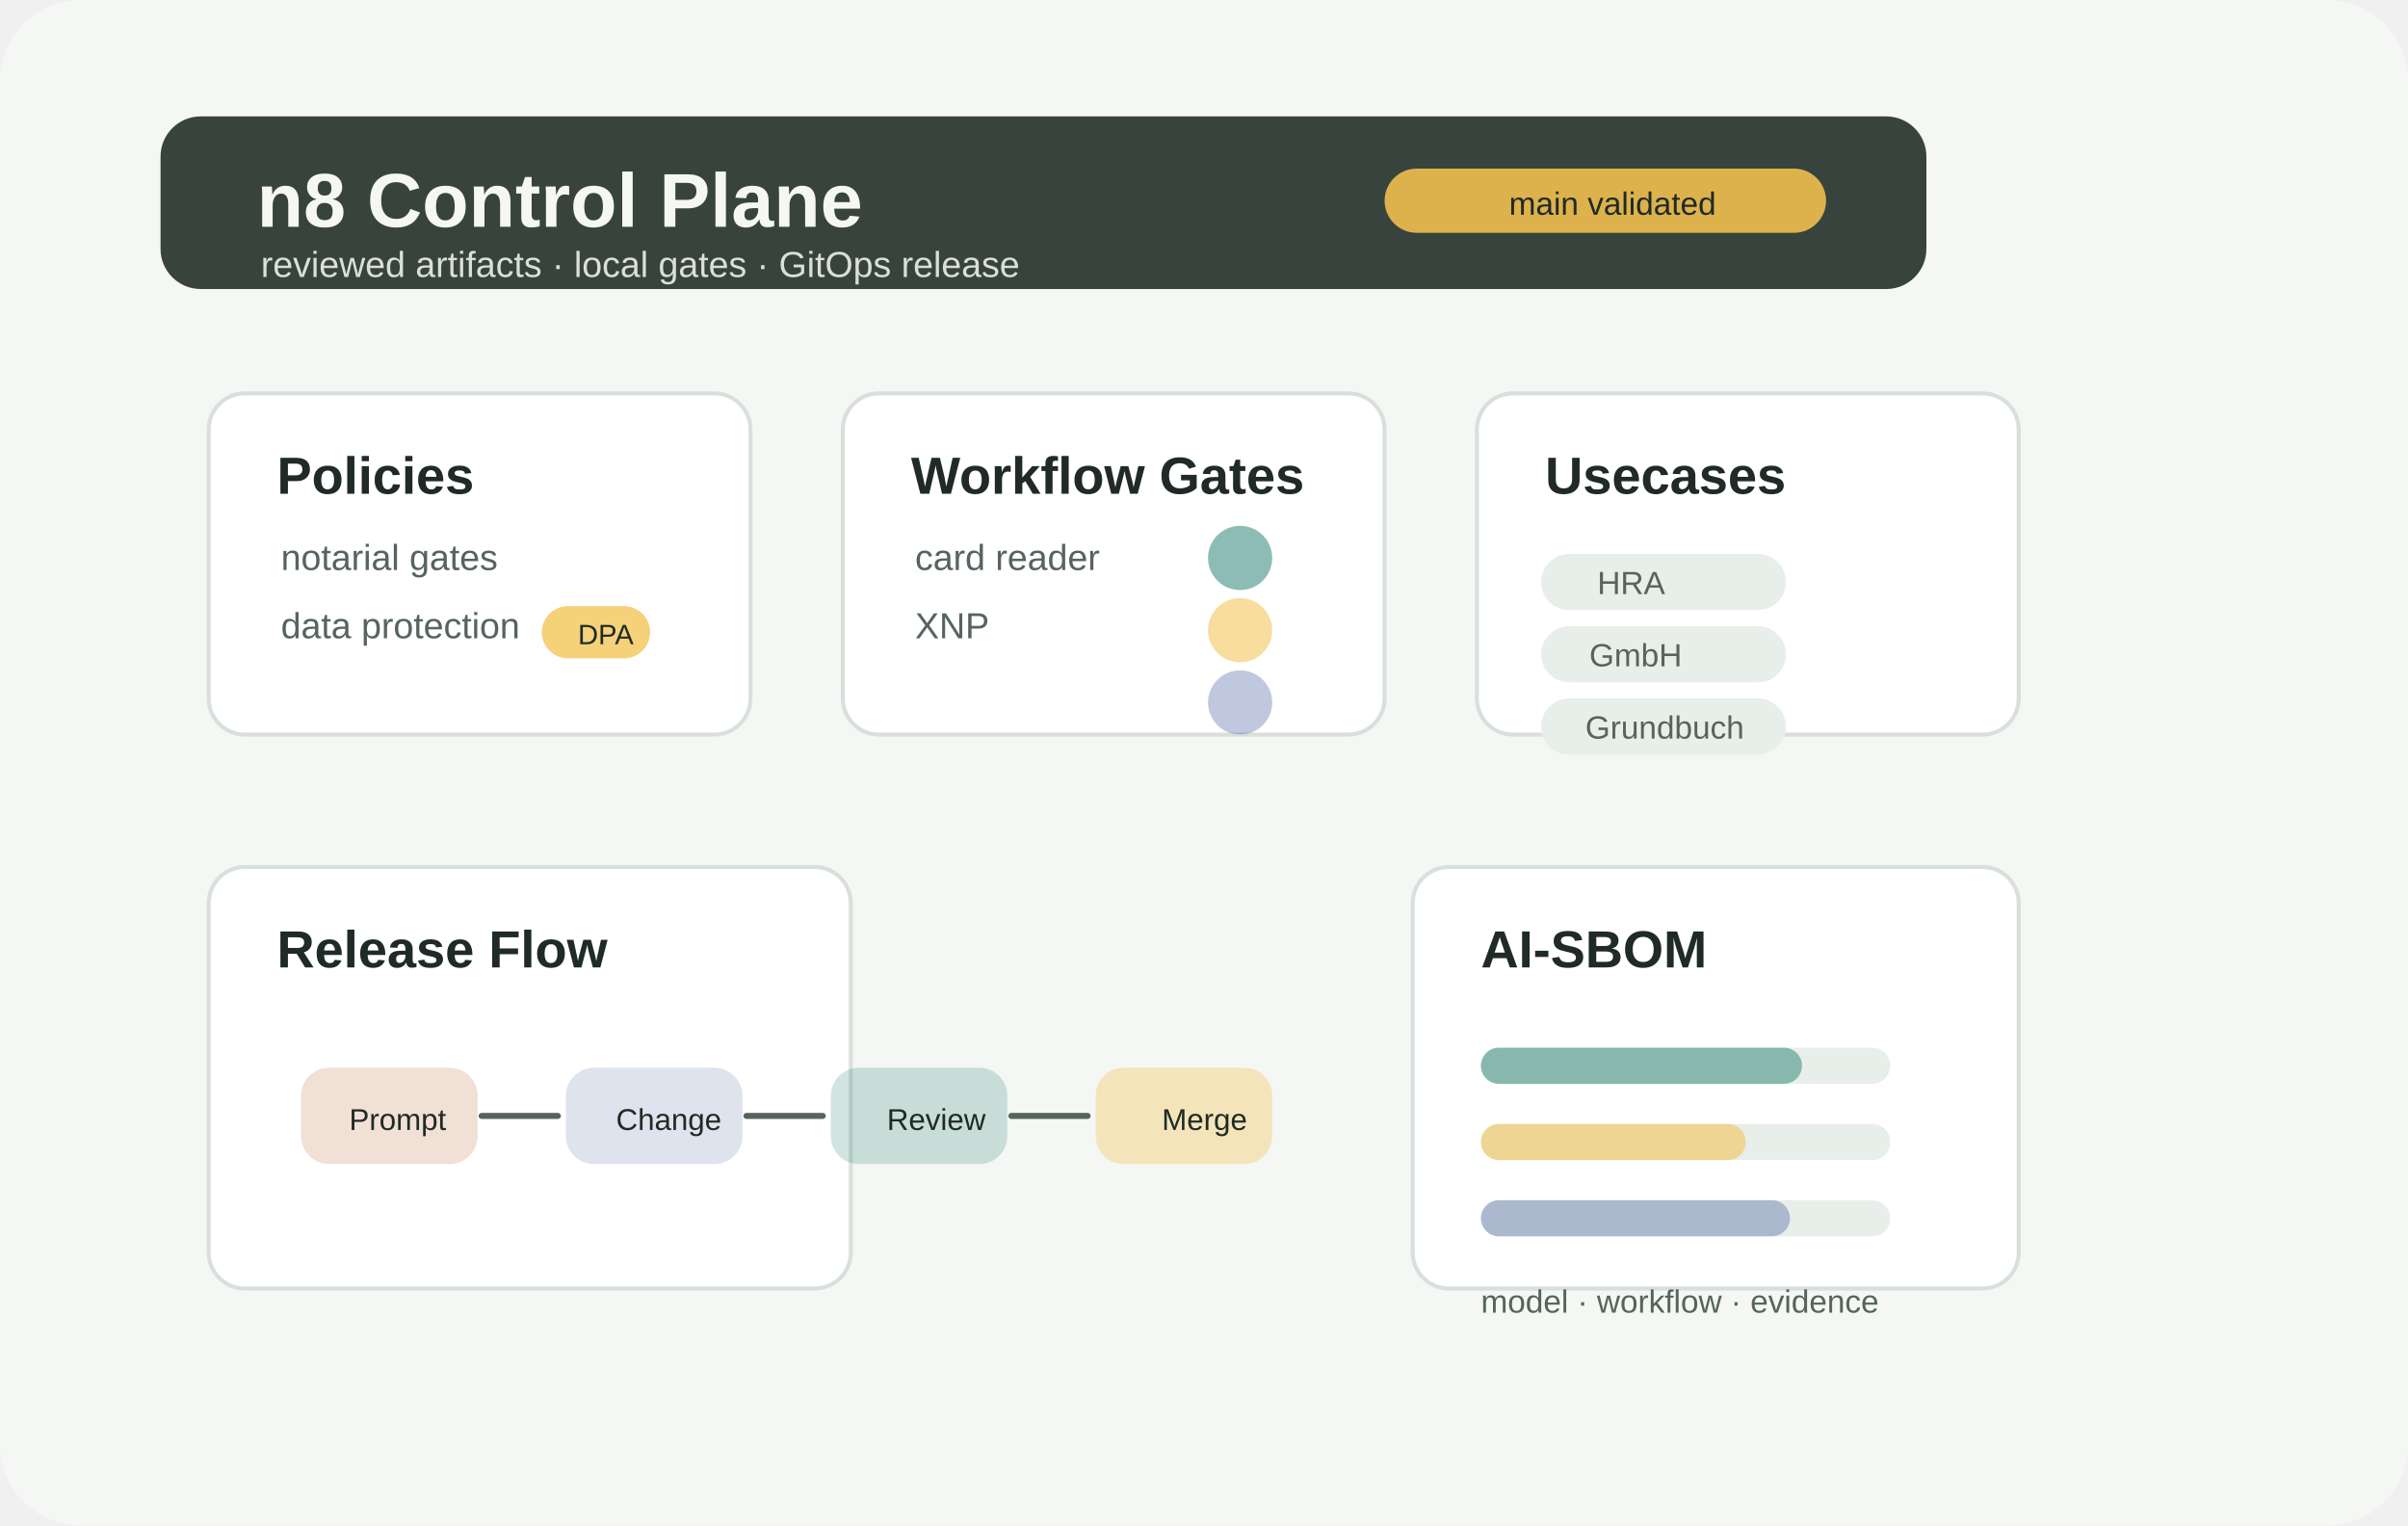
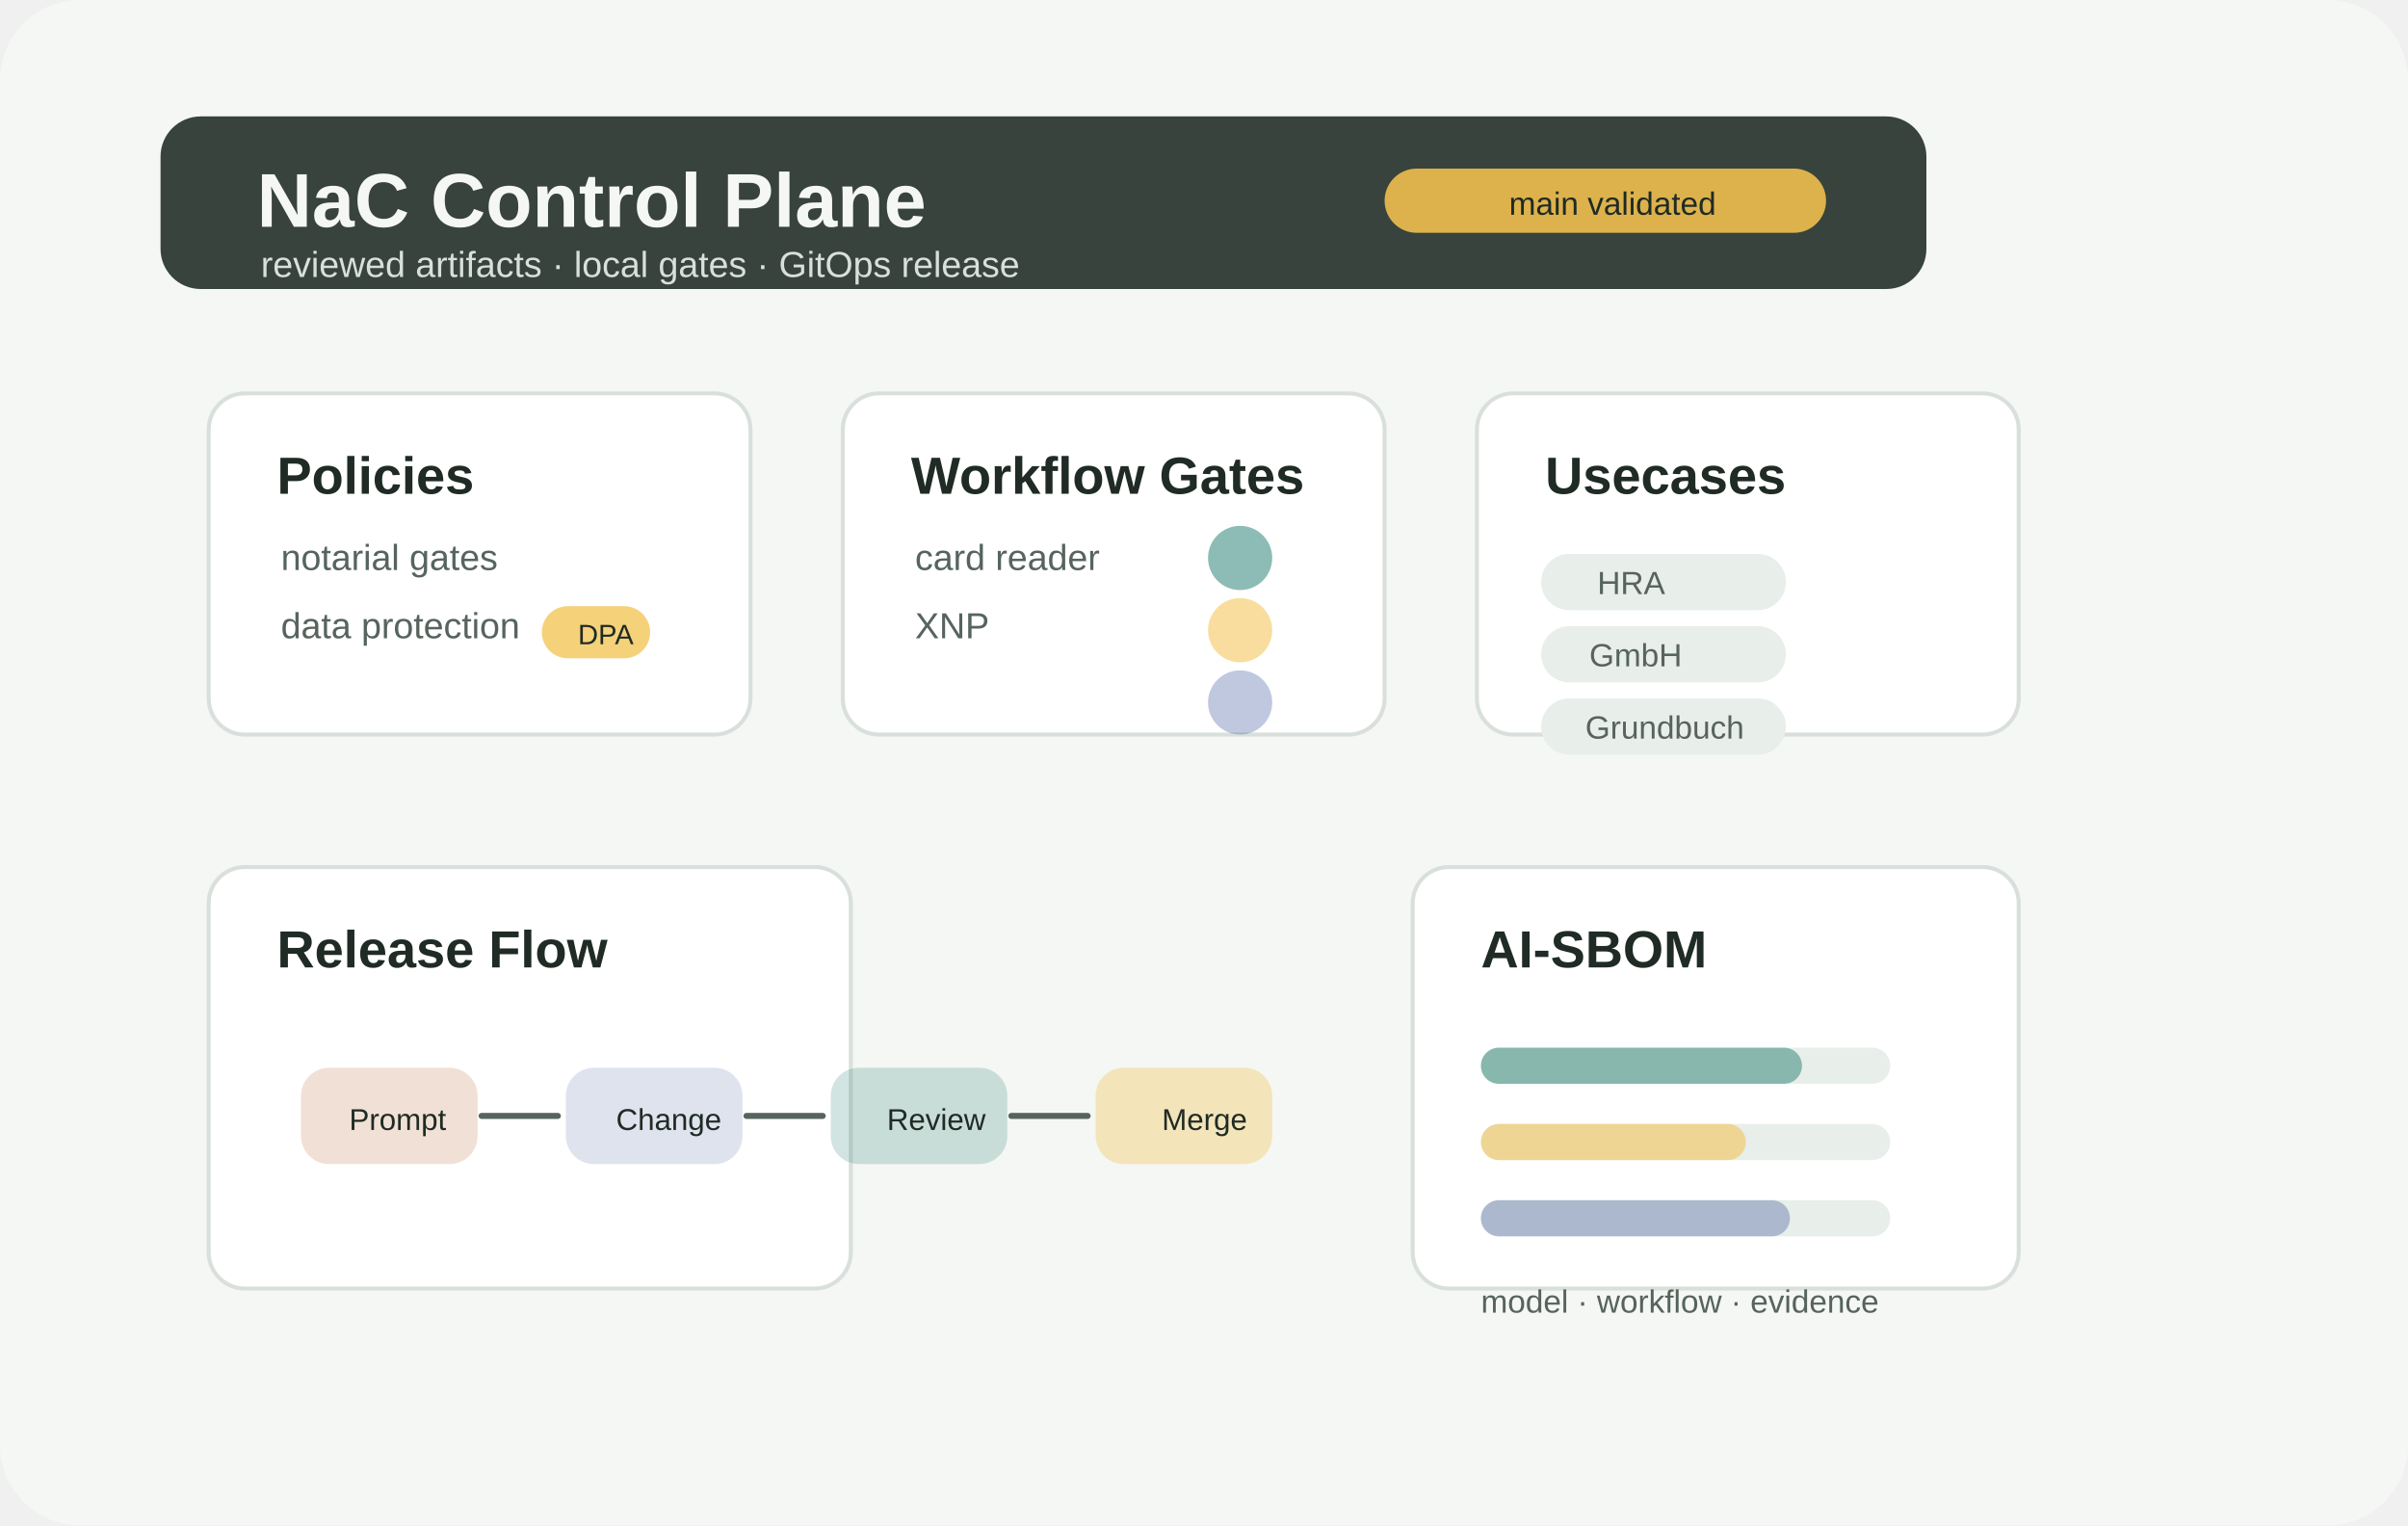
<svg xmlns="http://www.w3.org/2000/svg" viewBox="0 0 1200 760" role="img" aria-label="Notariat8 control plane">
  <rect width="1200" height="760" rx="40" fill="#f5f7f4" />
  <rect x="80" y="58" width="880" height="86" rx="20" fill="#1f2b24" opacity="0.88" />
-   <text x="128" y="113" fill="#f5f7f4" font-family="Arial, Helvetica, sans-serif" font-size="38" font-weight="700">n8 Control Plane</text>
+   <text x="128" y="113" fill="#f5f7f4" font-family="Arial, Helvetica, sans-serif" font-size="38" font-weight="700">NaC Control Plane</text>
  <text x="130" y="138" fill="#d9e0dc" font-family="Arial, Helvetica, sans-serif" font-size="18">reviewed artifacts · local gates · GitOps release</text>
  <rect x="690" y="84" width="220" height="32" rx="16" fill="#f2c14e" opacity="0.88" />
  <text x="752" y="107" fill="#1f2b24" font-family="Arial, Helvetica, sans-serif" font-size="16">main validated</text>
  <rect x="104" y="196" width="270" height="170" rx="18" fill="#ffffff" stroke="#d9e0dc" stroke-width="2" />
  <text x="138" y="246" fill="#1f2b24" font-family="Arial, Helvetica, sans-serif" font-size="26" font-weight="700">Policies</text>
  <text x="140" y="284" fill="#56645d" font-family="Arial, Helvetica, sans-serif" font-size="18">notarial gates</text>
  <text x="140" y="318" fill="#56645d" font-family="Arial, Helvetica, sans-serif" font-size="18">data protection</text>
  <rect x="270" y="302" width="54" height="26" rx="13" fill="#f2c14e" opacity="0.75" />
  <text x="288" y="321" fill="#1f2b24" font-family="Arial, Helvetica, sans-serif" font-size="14">DPA</text>
  <rect x="420" y="196" width="270" height="170" rx="18" fill="#ffffff" stroke="#d9e0dc" stroke-width="2" />
  <text x="454" y="246" fill="#1f2b24" font-family="Arial, Helvetica, sans-serif" font-size="26" font-weight="700">Workflow Gates</text>
  <text x="456" y="284" fill="#56645d" font-family="Arial, Helvetica, sans-serif" font-size="18">card reader</text>
  <text x="456" y="318" fill="#56645d" font-family="Arial, Helvetica, sans-serif" font-size="18">XNP</text>
  <circle cx="618" cy="278" r="16" fill="#006b5a" opacity="0.45" />
  <circle cx="618" cy="314" r="16" fill="#f2c14e" opacity="0.55" />
  <circle cx="618" cy="350" r="16" fill="#4962a3" opacity="0.35" />
  <rect x="736" y="196" width="270" height="170" rx="18" fill="#ffffff" stroke="#d9e0dc" stroke-width="2" />
  <text x="770" y="246" fill="#1f2b24" font-family="Arial, Helvetica, sans-serif" font-size="26" font-weight="700">Usecases</text>
  <rect x="768" y="276" width="122" height="28" rx="14" fill="#e8eee9" />
  <rect x="768" y="312" width="122" height="28" rx="14" fill="#e8eee9" />
  <rect x="768" y="348" width="122" height="28" rx="14" fill="#e8eee9" />
  <text x="796" y="296" fill="#56645d" font-family="Arial, Helvetica, sans-serif" font-size="16">HRA</text>
  <text x="792" y="332" fill="#56645d" font-family="Arial, Helvetica, sans-serif" font-size="16">GmbH</text>
  <text x="790" y="368" fill="#56645d" font-family="Arial, Helvetica, sans-serif" font-size="16">Grundbuch</text>
  <rect x="104" y="432" width="320" height="210" rx="18" fill="#ffffff" stroke="#d9e0dc" stroke-width="2" />
  <text x="138" y="482" fill="#1f2b24" font-family="Arial, Helvetica, sans-serif" font-size="26" font-weight="700">Release Flow</text>
  <rect x="150" y="532" width="88" height="48" rx="14" fill="#b4511d" opacity="0.18" />
  <rect x="282" y="532" width="88" height="48" rx="14" fill="#4962a3" opacity="0.18" />
  <rect x="414" y="532" width="88" height="48" rx="14" fill="#006b5a" opacity="0.18" />
  <rect x="546" y="532" width="88" height="48" rx="14" fill="#f2c14e" opacity="0.35" />
  <path d="M240 556h38M372 556h38M504 556h38" stroke="#56645d" stroke-width="3" stroke-linecap="round" />
  <text x="174" y="563" fill="#1f2b24" font-family="Arial, Helvetica, sans-serif" font-size="15">Prompt</text>
  <text x="307" y="563" fill="#1f2b24" font-family="Arial, Helvetica, sans-serif" font-size="15">Change</text>
  <text x="442" y="563" fill="#1f2b24" font-family="Arial, Helvetica, sans-serif" font-size="15">Review</text>
  <text x="579" y="563" fill="#1f2b24" font-family="Arial, Helvetica, sans-serif" font-size="15">Merge</text>
  <rect x="704" y="432" width="302" height="210" rx="18" fill="#ffffff" stroke="#d9e0dc" stroke-width="2" />
  <text x="738" y="482" fill="#1f2b24" font-family="Arial, Helvetica, sans-serif" font-size="26" font-weight="700">AI-SBOM</text>
  <rect x="738" y="522" width="204" height="18" rx="9" fill="#e8eee9" />
  <rect x="738" y="522" width="160" height="18" rx="9" fill="#006b5a" opacity="0.42" />
  <rect x="738" y="560" width="204" height="18" rx="9" fill="#e8eee9" />
  <rect x="738" y="560" width="132" height="18" rx="9" fill="#f2c14e" opacity="0.55" />
  <rect x="738" y="598" width="204" height="18" rx="9" fill="#e8eee9" />
  <rect x="738" y="598" width="154" height="18" rx="9" fill="#4962a3" opacity="0.38" />
  <text x="738" y="654" fill="#56645d" font-family="Arial, Helvetica, sans-serif" font-size="16">model · workflow · evidence</text>
</svg>
